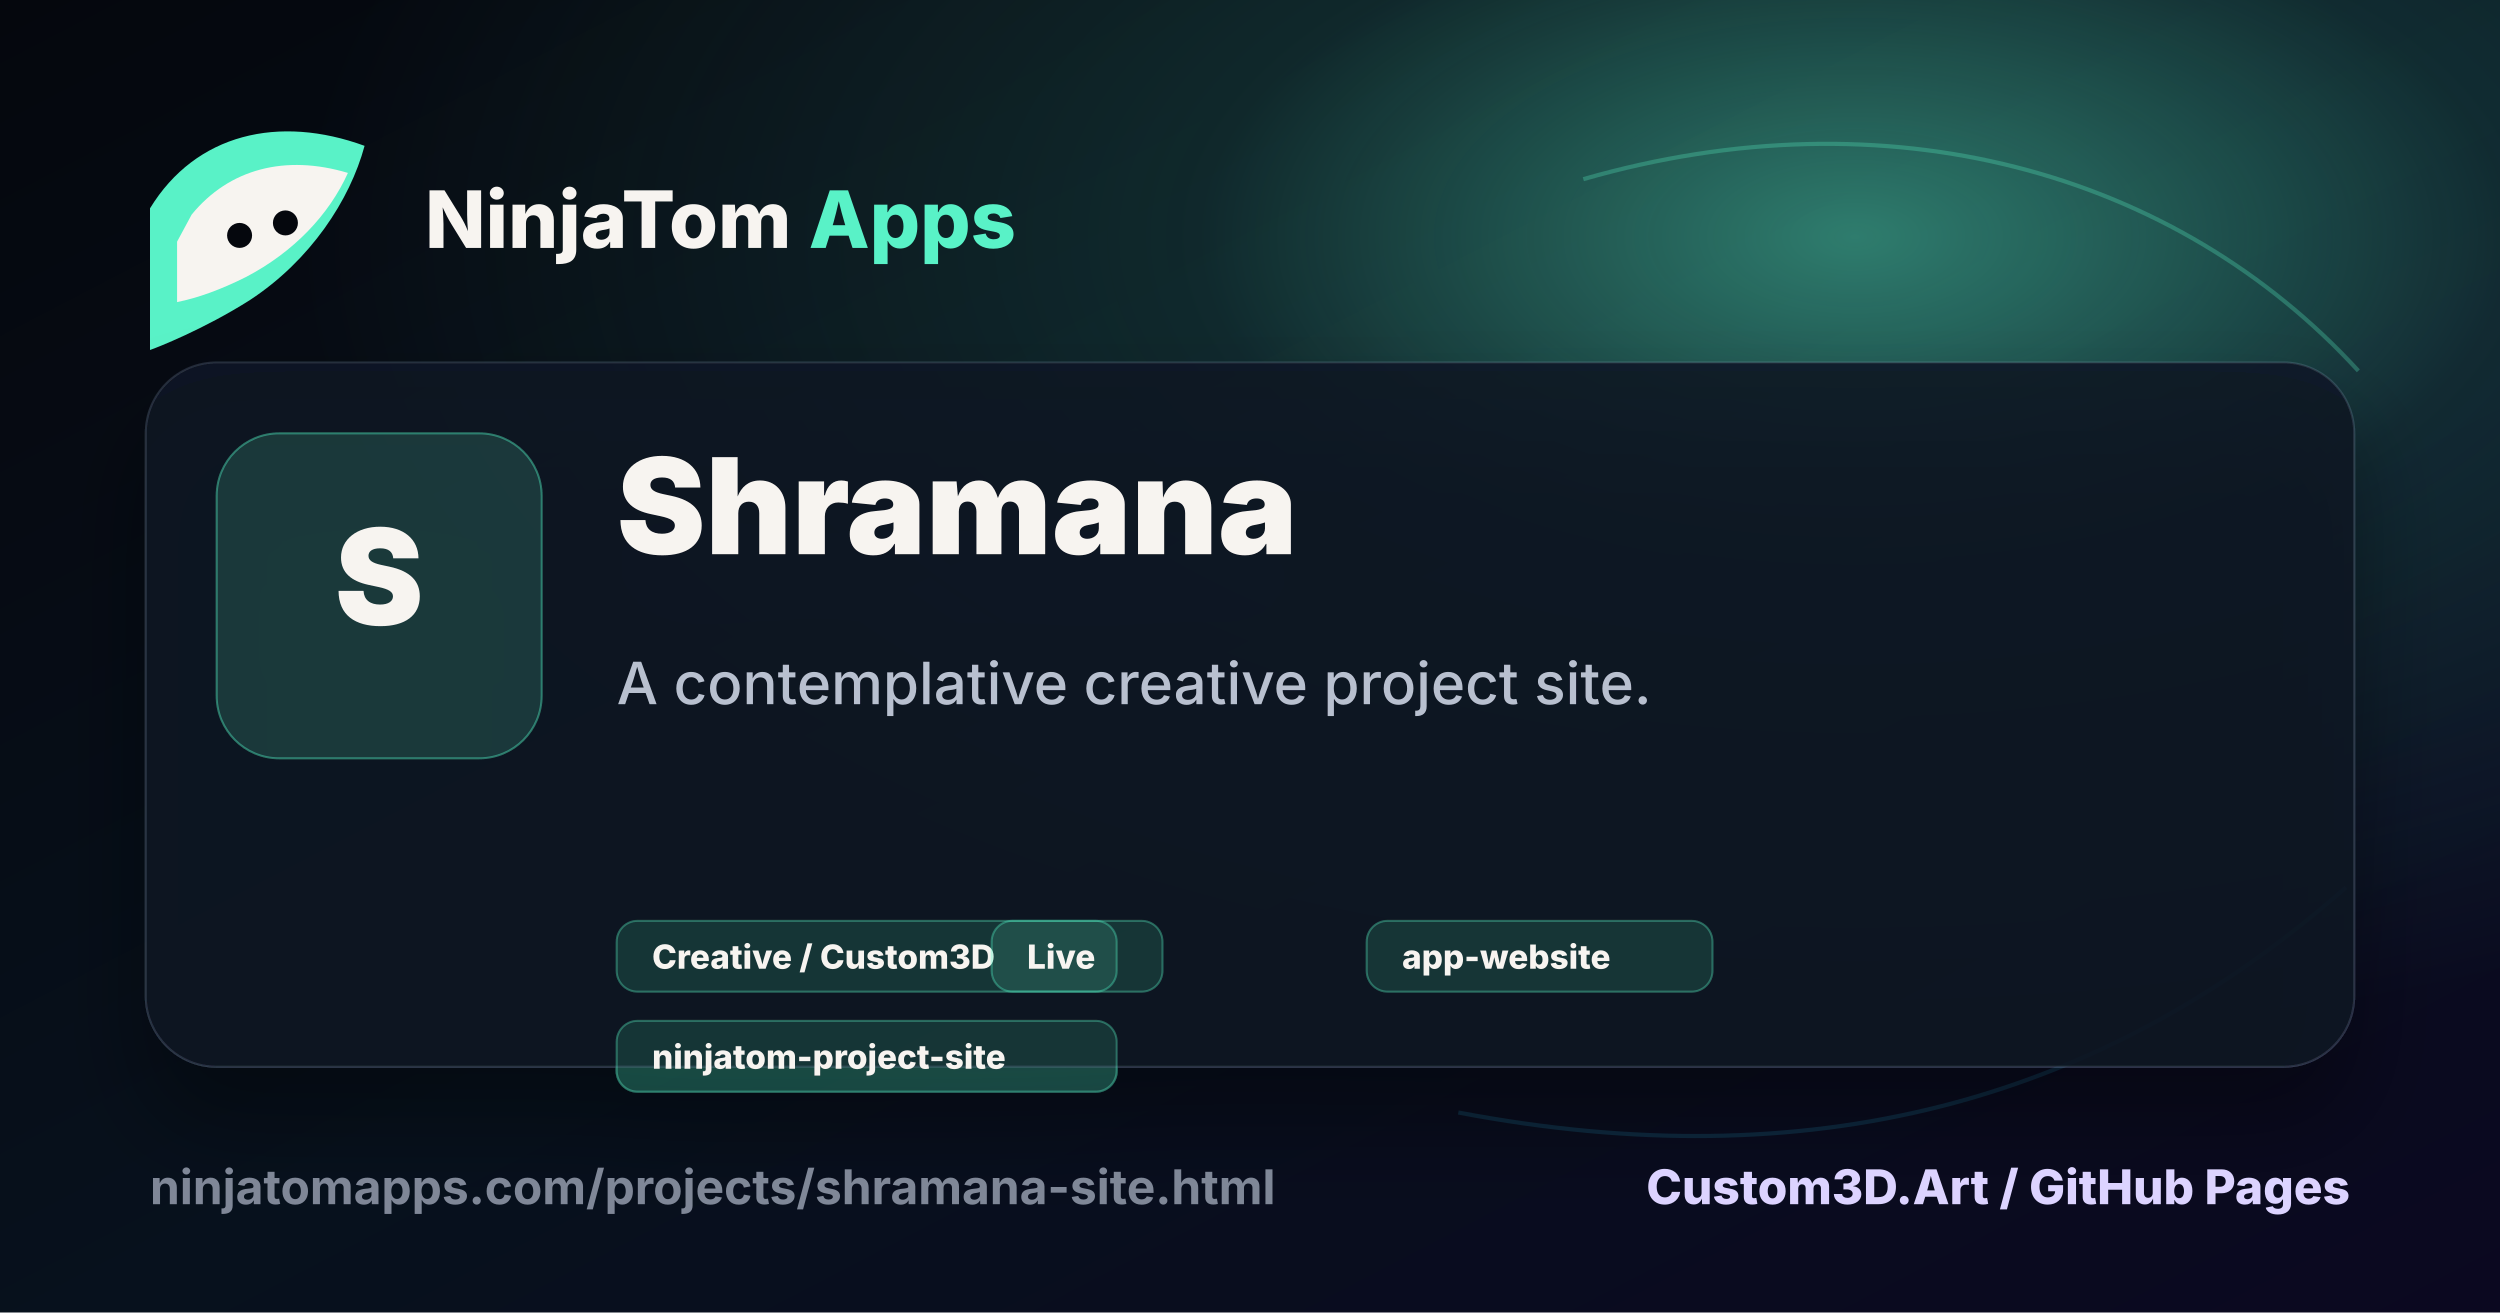
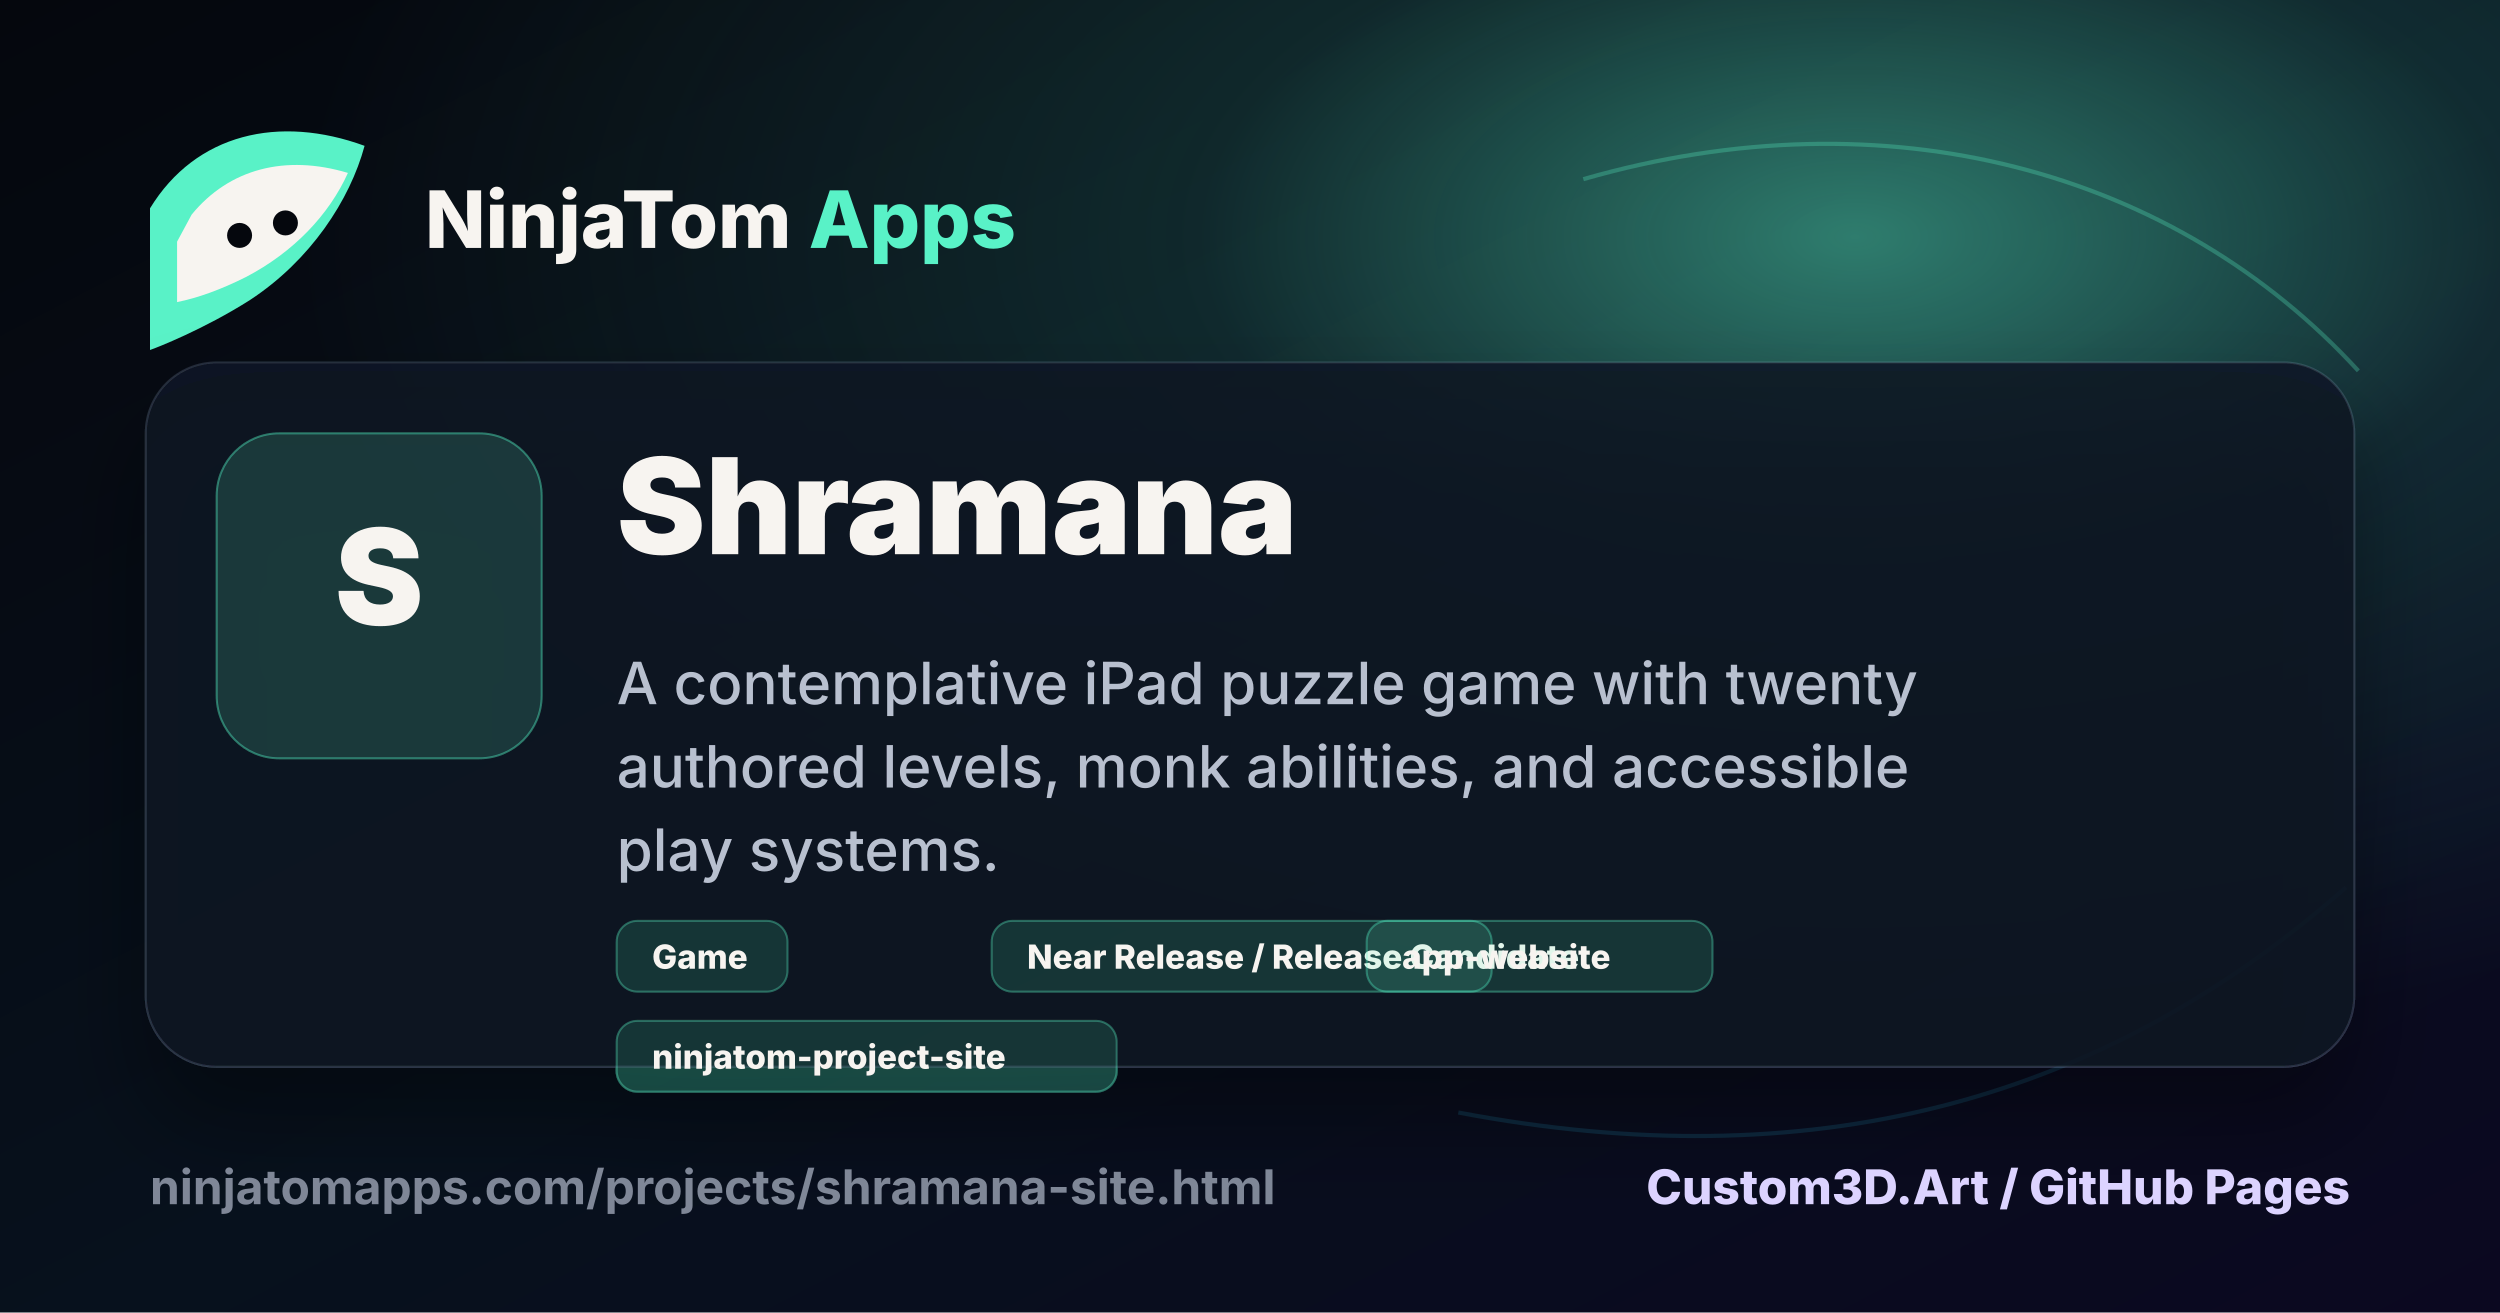
<svg xmlns="http://www.w3.org/2000/svg" width="1200" height="630" viewBox="0 0 1200 630" role="img" aria-labelledby="title desc">
  <defs>
    <linearGradient id="bg" x1="0" x2="1" y1="0" y2="1">
      <stop offset="0" stop-color="#05070d" />
      <stop offset="0.52" stop-color="#07111d" />
      <stop offset="1" stop-color="#0b0820" />
    </linearGradient>
    <radialGradient id="glow" cx="74%" cy="18%" r="62%">
      <stop offset="0" stop-color="#59F2C7" stop-opacity="0.48" />
      <stop offset="0.42" stop-color="#59F2C7" stop-opacity="0.12" />
      <stop offset="1" stop-color="#59F2C7" stop-opacity="0" />
    </radialGradient>
    <filter id="softShadow" x="-20%" y="-20%" width="140%" height="140%">
      <feDropShadow dx="0" dy="28" stdDeviation="22" flood-color="#000000" flood-opacity="0.42" />
    </filter>
  </defs>
  <rect width="1200" height="630" fill="url(#bg)" />
  <rect width="1200" height="630" fill="url(#glow)" />
  <path d="M760 86c146-42 284-4 372 92" fill="none" stroke="#59F2C7" stroke-opacity="0.28" stroke-width="2" />
  <path d="M700 534c168 32 308-4 426-108" fill="none" stroke="#2ad4ff" stroke-opacity="0.15" stroke-width="2" />
  <g transform="translate(72 64)">
    <g transform="translate(0 0)">
      <path d="M0 36C22 0 62-9 103 6c-7 26-26 55-55 74C26 94 3 103 0 104Z" fill="#59F2C7" />
      <path d="M20 39c18-22 45-29 75-20-9 20-26 38-49 50-12 6-23 10-33 12V52Z" fill="#f7f4f0" />
      <circle cx="43" cy="49" r="6" fill="#05070d" />
      <circle cx="65" cy="43" r="6" fill="#05070d" />
    </g>
    <text x="132" y="55" fill="#f7f4f0" font-family="-apple-system, BlinkMacSystemFont, 'Segoe UI', sans-serif" font-size="38" font-weight="820">NinjaTom <tspan fill="#59F2C7">Apps</tspan>
    </text>
  </g>
  <g filter="url(#softShadow)" transform="translate(70 174)">
    <rect x="0" y="0" width="1060" height="338" rx="34" fill="#0d1420" fill-opacity="0.88" stroke="#a6badc" stroke-opacity="0.18" />
    <rect x="34" y="34" width="156" height="156" rx="30" fill="#59F2C7" fill-opacity="0.16" stroke="#59F2C7" stroke-opacity="0.42" />
    <text x="112" y="126" text-anchor="middle" fill="#f7f4f0" font-family="-apple-system, BlinkMacSystemFont, 'Segoe UI', sans-serif" font-size="64" font-weight="900">S</text>
    <text x="226" y="92" fill="#f7f4f0" font-family="-apple-system, BlinkMacSystemFont, 'Segoe UI', sans-serif" font-size="64" font-weight="900" letter-spacing="0">
      <tspan x="226" dy="0">Shramana</tspan>
    </text>
    <text x="226" y="164" fill="#b8c0cf" font-family="-apple-system, BlinkMacSystemFont, 'Segoe UI', sans-serif" font-size="28" font-weight="520">
-       <tspan x="226" dy="0">A contemplative creative project site.</tspan>
+       <tspan x="226" dy="0">A contemplative iPad puzzle game with twenty</tspan>
+       <tspan x="226" dy="40">authored levels, monk abilities, and accessible</tspan>
+       <tspan x="226" dy="40">play systems.</tspan>
    </text>
    <g transform="translate(226 268)">
      <g transform="translate(0 0)">
-         <rect width="240" height="34" rx="10" fill="#59F2C7" fill-opacity="0.14" stroke="#59F2C7" stroke-opacity="0.35" />
-         <text x="17" y="23" fill="#f7f4f0" font-family="-apple-system, BlinkMacSystemFont, 'Segoe UI', sans-serif" font-size="16" font-weight="820">Creative / Custom3D</text>
+         <rect width="82" height="34" rx="10" fill="#59F2C7" fill-opacity="0.14" stroke="#59F2C7" stroke-opacity="0.35" />
+         <text x="17" y="23" fill="#f7f4f0" font-family="-apple-system, BlinkMacSystemFont, 'Segoe UI', sans-serif" font-size="16" font-weight="820">Game</text>
      </g>
      <g transform="translate(180 0)">
-         <rect width="82" height="34" rx="10" fill="#59F2C7" fill-opacity="0.14" stroke="#59F2C7" stroke-opacity="0.35" />
-         <text x="17" y="23" fill="#f7f4f0" font-family="-apple-system, BlinkMacSystemFont, 'Segoe UI', sans-serif" font-size="16" font-weight="820">Live</text>
+         <rect width="240" height="34" rx="10" fill="#59F2C7" fill-opacity="0.14" stroke="#59F2C7" stroke-opacity="0.35" />
+         <text x="17" y="23" fill="#f7f4f0" font-family="-apple-system, BlinkMacSystemFont, 'Segoe UI', sans-serif" font-size="16" font-weight="820">Near Release / Release Candidate</text>
      </g>
      <g transform="translate(360 0)">
        <rect width="166" height="34" rx="10" fill="#59F2C7" fill-opacity="0.14" stroke="#59F2C7" stroke-opacity="0.35" />
        <text x="17" y="23" fill="#f7f4f0" font-family="-apple-system, BlinkMacSystemFont, 'Segoe UI', sans-serif" font-size="16" font-weight="820">app-website</text>
      </g>
      <g transform="translate(0 48)">
        <rect width="240" height="34" rx="10" fill="#59F2C7" fill-opacity="0.14" stroke="#59F2C7" stroke-opacity="0.35" />
        <text x="17" y="23" fill="#f7f4f0" font-family="-apple-system, BlinkMacSystemFont, 'Segoe UI', sans-serif" font-size="16" font-weight="820">ninjatom-project-site</text>
      </g>
    </g>
  </g>
  <text x="72" y="578" fill="#7f8797" font-family="-apple-system, BlinkMacSystemFont, 'Segoe UI', sans-serif" font-size="23" font-weight="680">ninjatomapps.com/projects/shramana-site.html</text>
  <text x="1128" y="578" text-anchor="end" fill="#dcd3ff" font-family="-apple-system, BlinkMacSystemFont, 'Segoe UI', sans-serif" font-size="23" font-weight="760">Custom3D.Art / GitHub Pages</text>
</svg>
